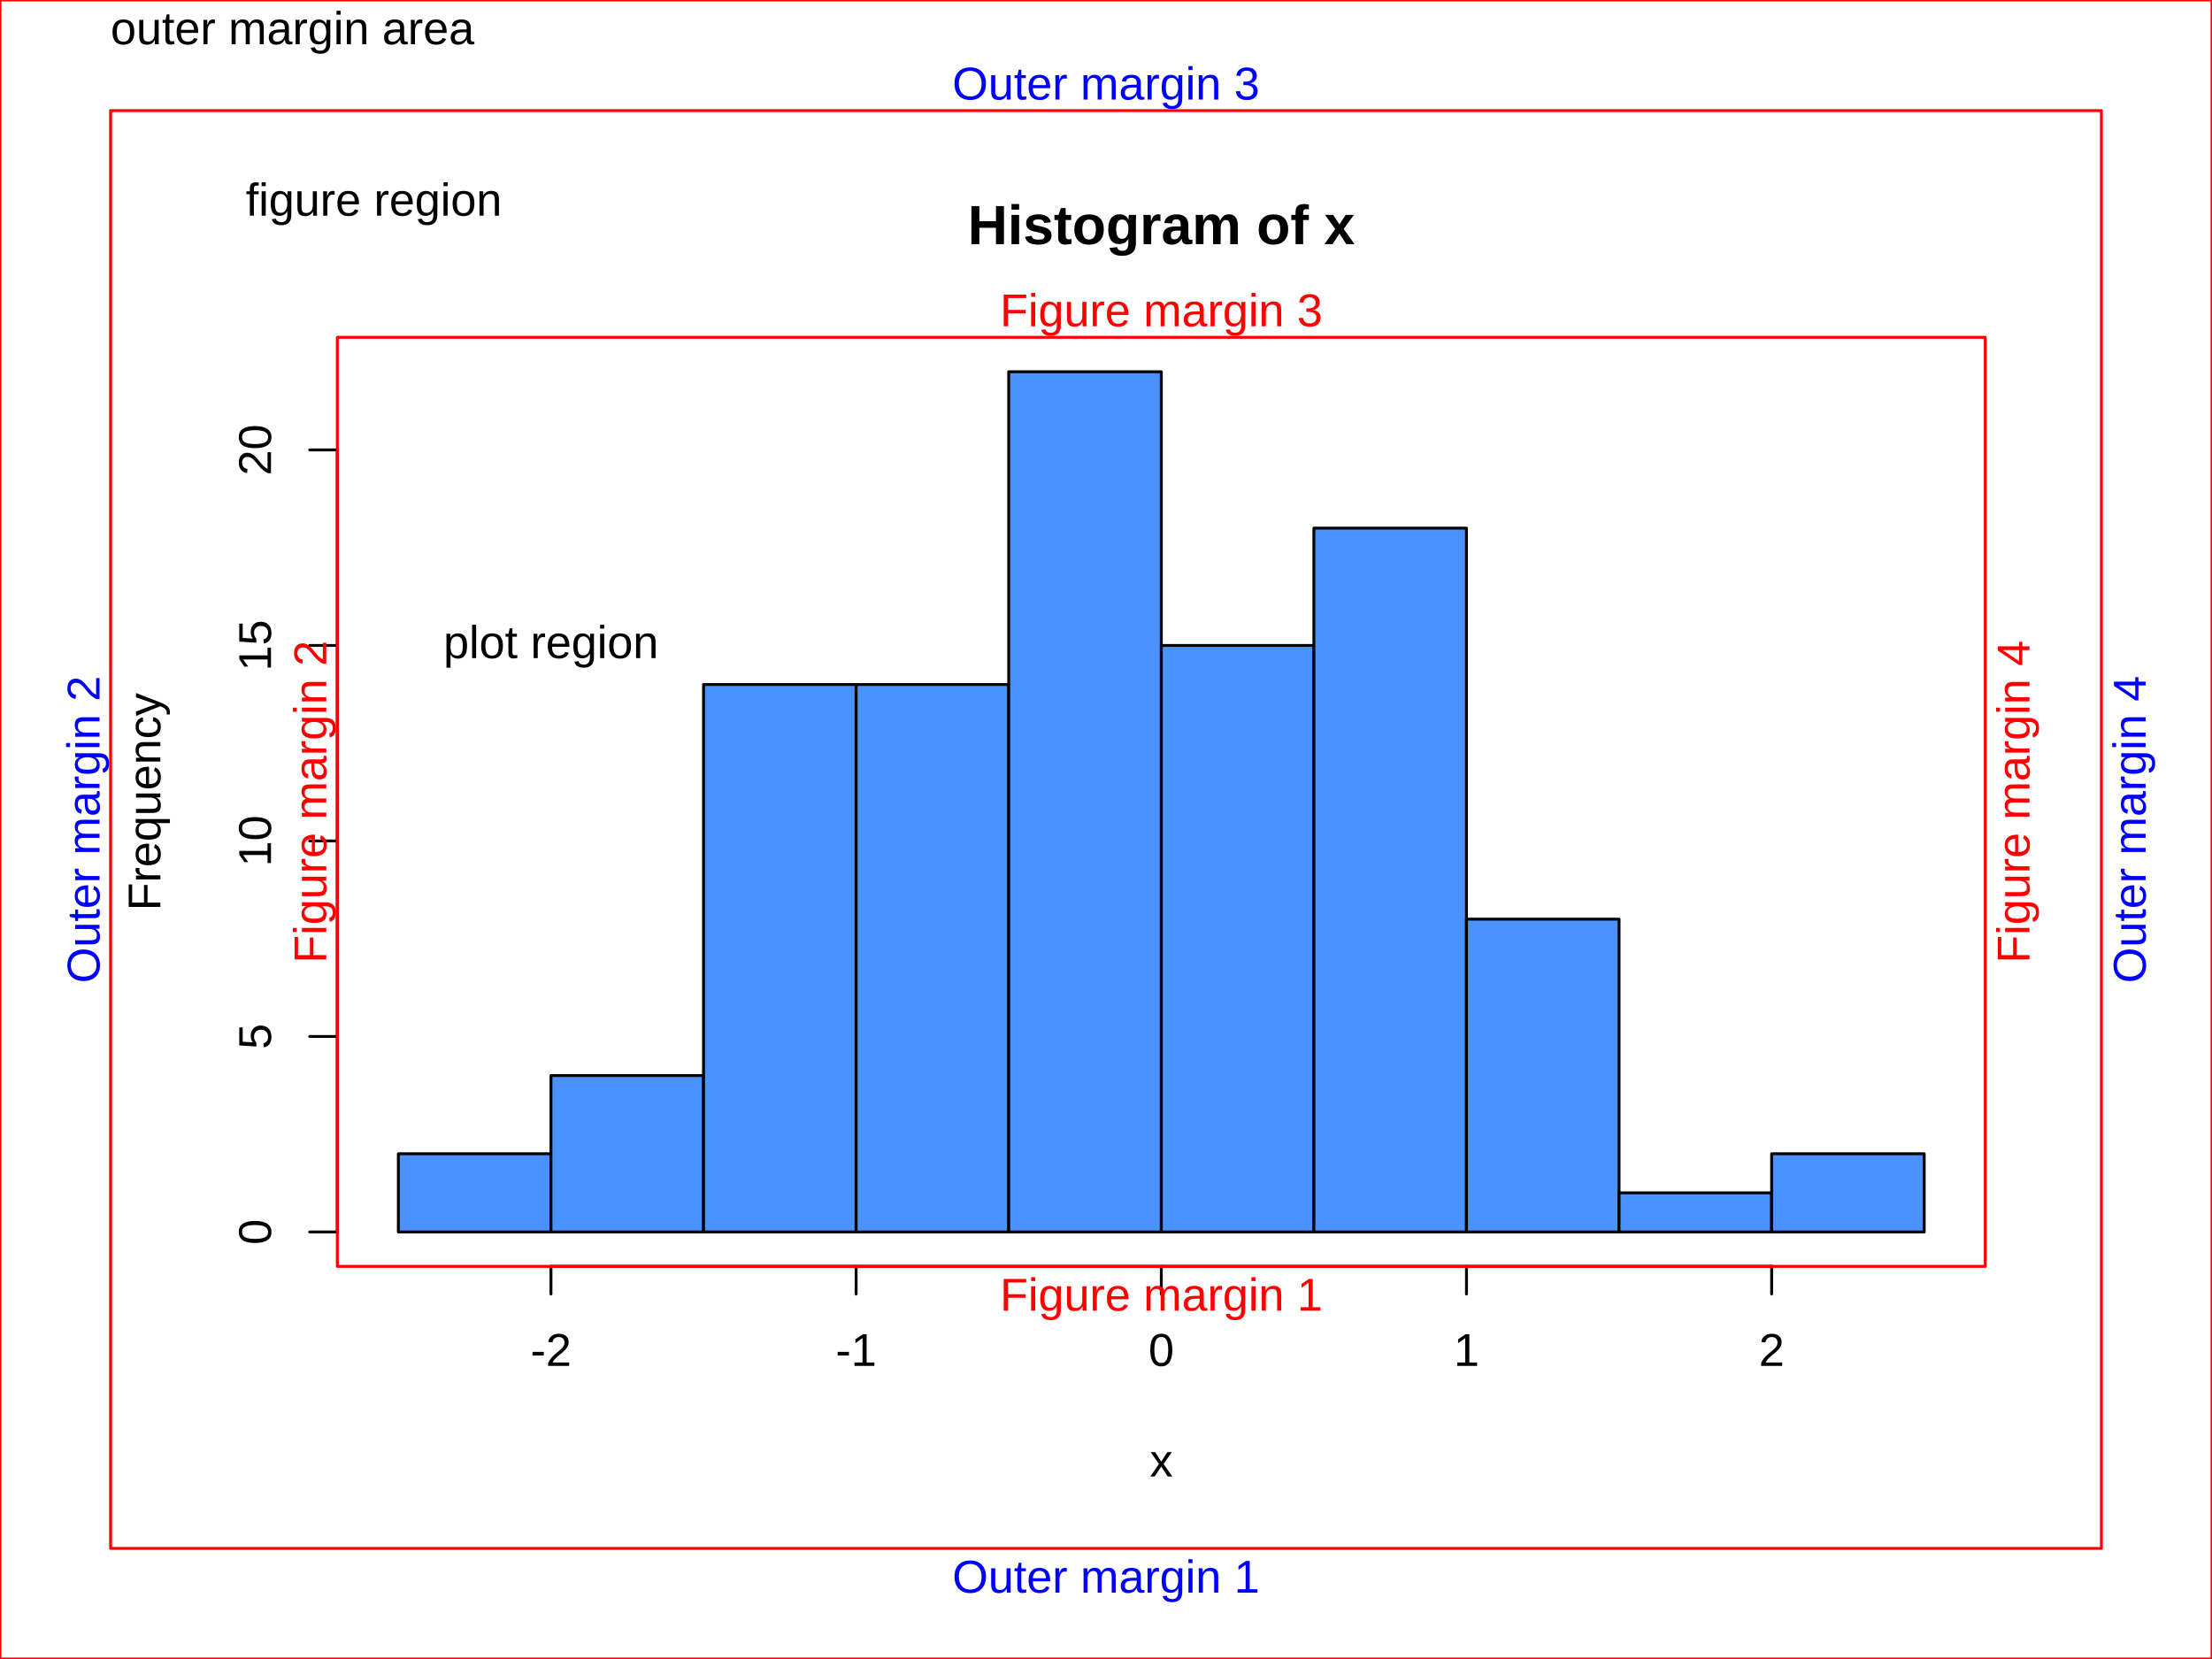
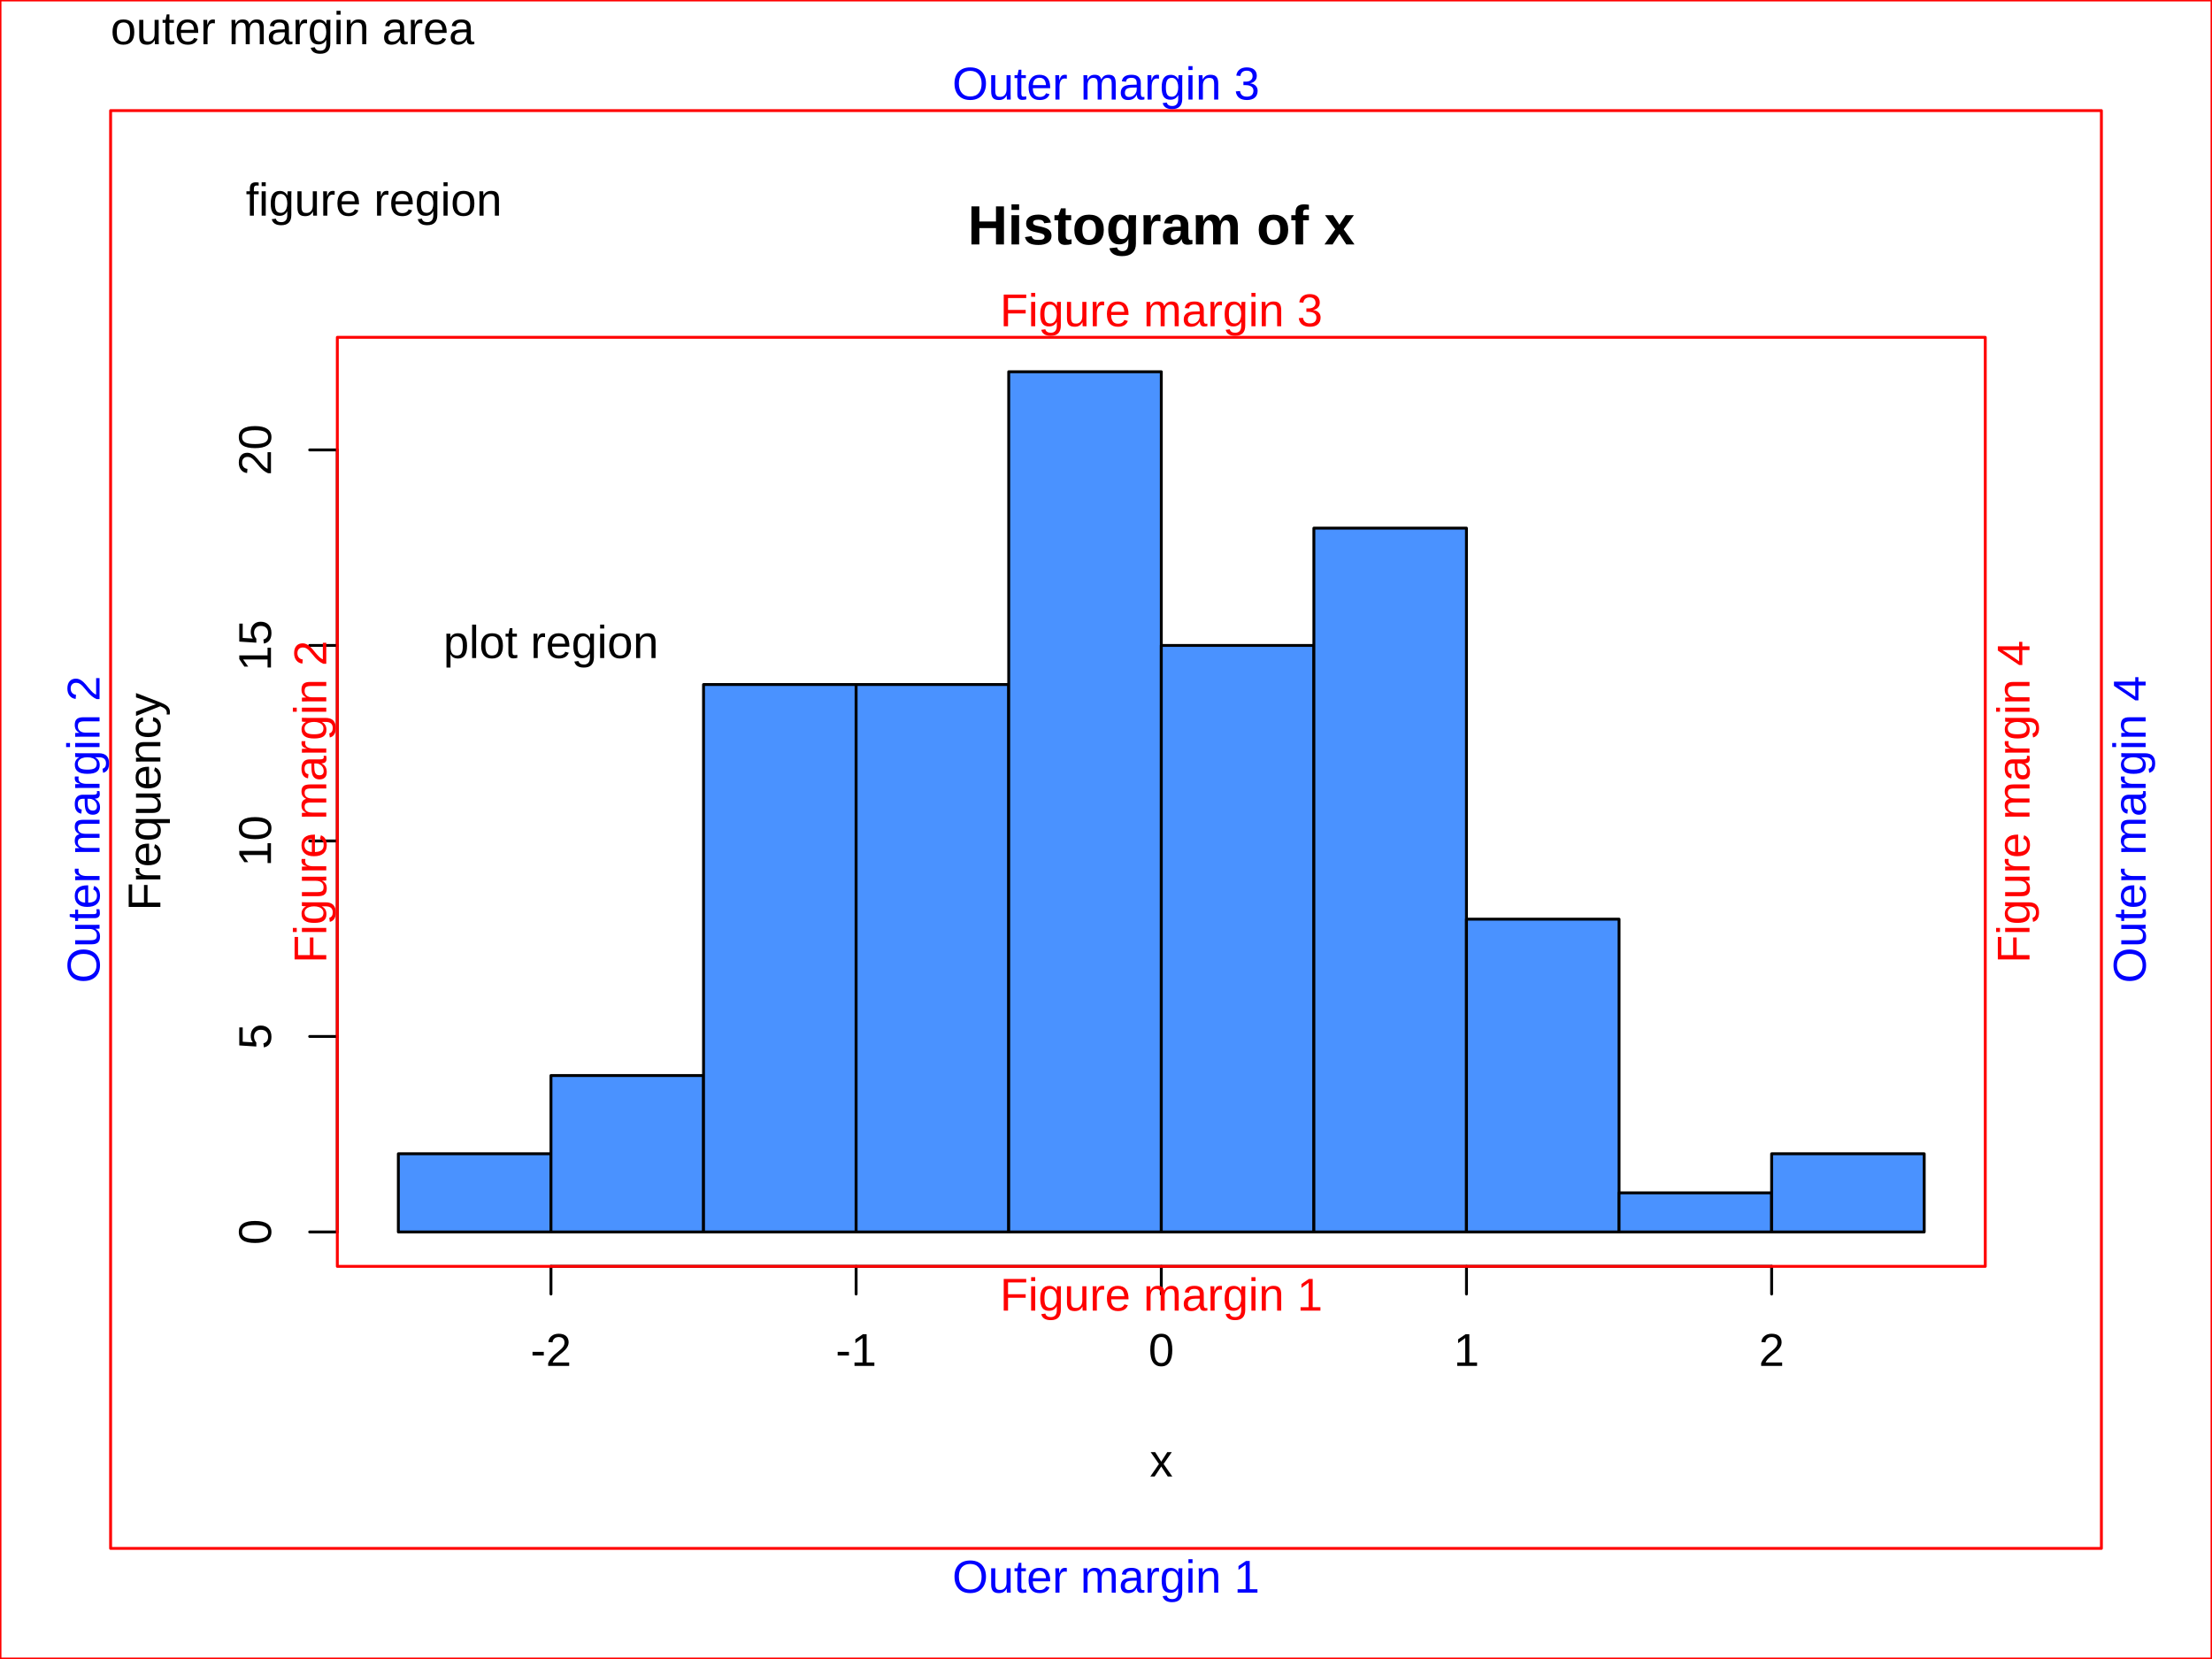
<svg xmlns="http://www.w3.org/2000/svg" class="svglite" width="576.00pt" height="432.00pt" viewBox="0 0 576.00 432.00">
  <defs>
    <style type="text/css">
    .svglite line, .svglite polyline, .svglite polygon, .svglite path, .svglite rect, .svglite circle {
      fill: none;
      stroke: #000000;
      stroke-linecap: round;
      stroke-linejoin: round;
      stroke-miterlimit: 10.00;
    }
    .svglite text {
      white-space: pre;
    }
  </style>
  </defs>
  <rect width="100%" height="100%" style="stroke: none; fill: #FFFFFF;" />
  <defs>
    <clipPath id="cpMC4wMHw1NzYuMDB8MC4wMHw0MzIuMDA=">
      <rect x="0.00" y="0.00" width="576.00" height="432.00" />
    </clipPath>
  </defs>
  <g clip-path="url(#cpMC4wMHw1NzYuMDB8MC4wMHw0MzIuMDA=)">
</g>
  <defs>
    <clipPath id="cpMjguODB8NTQ3LjIwfDI4LjgwfDQwMy4yMA==">
      <rect x="28.80" y="28.80" width="518.40" height="374.40" />
    </clipPath>
  </defs>
  <g clip-path="url(#cpMjguODB8NTQ3LjIwfDI4LjgwfDQwMy4yMA==)">
-     <text x="302.40" y="63.57" text-anchor="middle" style="font-size: 14.40px; font-weight: bold; font-family: &quot;Arial&quot;;" textLength="119.88px" lengthAdjust="spacingAndGlyphs">Histogram of x</text>
-     <text x="302.40" y="384.48" text-anchor="middle" style="font-size: 12.00px; font-family: &quot;Arial&quot;;" textLength="7.11px" lengthAdjust="spacingAndGlyphs">x</text>
-     <text transform="translate(41.76,208.80) rotate(-90)" text-anchor="middle" style="font-size: 12.00px; font-family: &quot;Arial&quot;;" textLength="62.02px" lengthAdjust="spacingAndGlyphs">Frequency</text>
+     <text x="302.40" y="63.65" text-anchor="middle" style="font-size: 14.40px; font-weight: bold; font-family: &quot;Arimo&quot;;" textLength="103.68px" lengthAdjust="spacingAndGlyphs">Histogram of x</text>
+     <text x="302.40" y="384.48" text-anchor="middle" style="font-size: 12.00px; font-family: &quot;Arimo&quot;;" textLength="5.98px" lengthAdjust="spacingAndGlyphs">x</text>
+     <text transform="translate(41.76,208.80) rotate(-90)" text-anchor="middle" style="font-size: 12.00px; font-family: &quot;Arimo&quot;;" textLength="58.99px" lengthAdjust="spacingAndGlyphs">Frequency</text>
  </g>
  <g clip-path="url(#cpMC4wMHw1NzYuMDB8MC4wMHw0MzIuMDA=)">
    <line x1="143.47" y1="329.76" x2="461.33" y2="329.76" style="stroke-width: 0.75;" />
    <line x1="143.47" y1="329.76" x2="143.47" y2="336.96" style="stroke-width: 0.75;" />
    <line x1="222.93" y1="329.76" x2="222.93" y2="336.96" style="stroke-width: 0.75;" />
    <line x1="302.40" y1="329.76" x2="302.40" y2="336.96" style="stroke-width: 0.75;" />
    <line x1="381.87" y1="329.76" x2="381.87" y2="336.96" style="stroke-width: 0.75;" />
    <line x1="461.33" y1="329.76" x2="461.33" y2="336.96" style="stroke-width: 0.75;" />
-     <text x="143.47" y="355.68" text-anchor="middle" style="font-size: 12.00px; font-family: &quot;Arial&quot;;" textLength="11.97px" lengthAdjust="spacingAndGlyphs">-2</text>
-     <text x="222.93" y="355.68" text-anchor="middle" style="font-size: 12.00px; font-family: &quot;Arial&quot;;" textLength="11.97px" lengthAdjust="spacingAndGlyphs">-1</text>
-     <text x="302.40" y="355.68" text-anchor="middle" style="font-size: 12.00px; font-family: &quot;Arial&quot;;" textLength="7.64px" lengthAdjust="spacingAndGlyphs">0</text>
-     <text x="381.87" y="355.68" text-anchor="middle" style="font-size: 12.00px; font-family: &quot;Arial&quot;;" textLength="7.64px" lengthAdjust="spacingAndGlyphs">1</text>
-     <text x="461.33" y="355.68" text-anchor="middle" style="font-size: 12.00px; font-family: &quot;Arial&quot;;" textLength="7.64px" lengthAdjust="spacingAndGlyphs">2</text>
+     <text x="143.47" y="355.68" text-anchor="middle" style="font-size: 12.00px; font-family: &quot;Arimo&quot;;" textLength="10.82px" lengthAdjust="spacingAndGlyphs">-2</text>
+     <text x="222.93" y="355.68" text-anchor="middle" style="font-size: 12.00px; font-family: &quot;Arimo&quot;;" textLength="10.82px" lengthAdjust="spacingAndGlyphs">-1</text>
+     <text x="302.40" y="355.68" text-anchor="middle" style="font-size: 12.00px; font-family: &quot;Arimo&quot;;" textLength="6.66px" lengthAdjust="spacingAndGlyphs">0</text>
+     <text x="381.87" y="355.68" text-anchor="middle" style="font-size: 12.00px; font-family: &quot;Arimo&quot;;" textLength="6.66px" lengthAdjust="spacingAndGlyphs">1</text>
+     <text x="461.33" y="355.68" text-anchor="middle" style="font-size: 12.00px; font-family: &quot;Arimo&quot;;" textLength="6.66px" lengthAdjust="spacingAndGlyphs">2</text>
    <line x1="87.84" y1="320.80" x2="87.84" y2="117.16" style="stroke-width: 0.75;" />
    <line x1="87.84" y1="320.80" x2="80.64" y2="320.80" style="stroke-width: 0.75;" />
    <line x1="87.84" y1="269.89" x2="80.64" y2="269.89" style="stroke-width: 0.75;" />
    <line x1="87.84" y1="218.98" x2="80.64" y2="218.98" style="stroke-width: 0.75;" />
    <line x1="87.84" y1="168.07" x2="80.64" y2="168.07" style="stroke-width: 0.75;" />
    <line x1="87.84" y1="117.16" x2="80.64" y2="117.16" style="stroke-width: 0.75;" />
-     <text transform="translate(70.56,320.80) rotate(-90)" text-anchor="middle" style="font-size: 12.00px; font-family: &quot;Arial&quot;;" textLength="7.64px" lengthAdjust="spacingAndGlyphs">0</text>
-     <text transform="translate(70.56,269.89) rotate(-90)" text-anchor="middle" style="font-size: 12.00px; font-family: &quot;Arial&quot;;" textLength="7.64px" lengthAdjust="spacingAndGlyphs">5</text>
-     <text transform="translate(70.56,218.98) rotate(-90)" text-anchor="middle" style="font-size: 12.00px; font-family: &quot;Arial&quot;;" textLength="15.28px" lengthAdjust="spacingAndGlyphs">10</text>
-     <text transform="translate(70.56,168.07) rotate(-90)" text-anchor="middle" style="font-size: 12.00px; font-family: &quot;Arial&quot;;" textLength="15.28px" lengthAdjust="spacingAndGlyphs">15</text>
-     <text transform="translate(70.56,117.16) rotate(-90)" text-anchor="middle" style="font-size: 12.00px; font-family: &quot;Arial&quot;;" textLength="15.28px" lengthAdjust="spacingAndGlyphs">20</text>
+     <text transform="translate(70.56,320.80) rotate(-90)" text-anchor="middle" style="font-size: 12.00px; font-family: &quot;Arimo&quot;;" textLength="6.66px" lengthAdjust="spacingAndGlyphs">0</text>
+     <text transform="translate(70.56,269.89) rotate(-90)" text-anchor="middle" style="font-size: 12.00px; font-family: &quot;Arimo&quot;;" textLength="6.66px" lengthAdjust="spacingAndGlyphs">5</text>
+     <text transform="translate(70.56,218.98) rotate(-90)" text-anchor="middle" style="font-size: 12.00px; font-family: &quot;Arimo&quot;;" textLength="13.32px" lengthAdjust="spacingAndGlyphs">10</text>
+     <text transform="translate(70.56,168.07) rotate(-90)" text-anchor="middle" style="font-size: 12.00px; font-family: &quot;Arimo&quot;;" textLength="13.32px" lengthAdjust="spacingAndGlyphs">15</text>
+     <text transform="translate(70.56,117.16) rotate(-90)" text-anchor="middle" style="font-size: 12.00px; font-family: &quot;Arimo&quot;;" textLength="13.32px" lengthAdjust="spacingAndGlyphs">20</text>
  </g>
  <defs>
    <clipPath id="cpODcuODR8NTE2Ljk2fDg3Ljg0fDMyOS43Ng==">
      <rect x="87.84" y="87.84" width="429.12" height="241.92" />
    </clipPath>
  </defs>
  <g clip-path="url(#cpODcuODR8NTE2Ljk2fDg3Ljg0fDMyOS43Ng==)">
    <rect x="103.73" y="300.44" width="39.73" height="20.36" style="stroke-width: 0.75; fill: #4A92FF;" />
    <rect x="143.47" y="280.07" width="39.73" height="40.73" style="stroke-width: 0.75; fill: #4A92FF;" />
    <rect x="183.20" y="178.25" width="39.73" height="142.55" style="stroke-width: 0.75; fill: #4A92FF;" />
    <rect x="222.93" y="178.25" width="39.73" height="142.55" style="stroke-width: 0.75; fill: #4A92FF;" />
    <rect x="262.67" y="96.80" width="39.73" height="224.00" style="stroke-width: 0.75; fill: #4A92FF;" />
    <rect x="302.40" y="168.07" width="39.73" height="152.73" style="stroke-width: 0.75; fill: #4A92FF;" />
    <rect x="342.13" y="137.53" width="39.73" height="183.27" style="stroke-width: 0.75; fill: #4A92FF;" />
    <rect x="381.87" y="239.35" width="39.73" height="81.45" style="stroke-width: 0.75; fill: #4A92FF;" />
    <rect x="421.60" y="310.62" width="39.73" height="10.18" style="stroke-width: 0.75; fill: #4A92FF;" />
    <rect x="461.33" y="300.44" width="39.73" height="20.36" style="stroke-width: 0.75; fill: #4A92FF;" />
  </g>
  <g clip-path="url(#cpMC4wMHw1NzYuMDB8MC4wMHw0MzIuMDA=)">
    <polygon points="87.84,329.76 516.96,329.76 516.96,87.84 87.84,87.84 " style="stroke-width: 0.75; stroke: #FF0000;" />
    <polygon points="28.80,403.20 547.20,403.20 547.20,28.80 28.80,28.80 " style="stroke-width: 0.75; stroke: #FF0000;" />
    <polygon points="0.00,432.00 576.00,432.00 576.00,0.00 0.00,0.00 " style="stroke-width: 0.75; stroke: #FF0000;" />
  </g>
  <g clip-path="url(#cpODcuODR8NTE2Ljk2fDg3Ljg0fDMyOS43Ng==)">
-     <text x="143.47" y="171.38" text-anchor="middle" style="font-size: 12.00px; font-family: &quot;Arial&quot;;" textLength="64.78px" lengthAdjust="spacingAndGlyphs">plot region</text>
+     <text x="143.47" y="171.35" text-anchor="middle" style="font-size: 12.00px; font-family: &quot;Arimo&quot;;" textLength="61.29px" lengthAdjust="spacingAndGlyphs">plot region</text>
  </g>
  <g clip-path="url(#cpMC4wMHw1NzYuMDB8MC4wMHw0MzIuMDA=)">
-     <text x="64.00" y="56.16" style="font-size: 12.00px; font-family: &quot;Arial&quot;;" textLength="76.62px" lengthAdjust="spacingAndGlyphs">figure region</text>
-     <text x="302.40" y="341.28" text-anchor="middle" style="font-size: 12.00px;fill: #FF0000; font-family: &quot;Arial&quot;;" textLength="94.26px" lengthAdjust="spacingAndGlyphs">Figure margin 1</text>
-     <text transform="translate(84.96,208.80) rotate(-90)" text-anchor="middle" style="font-size: 12.00px;fill: #FF0000; font-family: &quot;Arial&quot;;" textLength="94.26px" lengthAdjust="spacingAndGlyphs">Figure margin 2</text>
-     <text x="302.40" y="84.96" text-anchor="middle" style="font-size: 12.00px;fill: #FF0000; font-family: &quot;Arial&quot;;" textLength="94.26px" lengthAdjust="spacingAndGlyphs">Figure margin 3</text>
-     <text transform="translate(528.48,208.80) rotate(-90)" text-anchor="middle" style="font-size: 12.00px;fill: #FF0000; font-family: &quot;Arial&quot;;" textLength="94.26px" lengthAdjust="spacingAndGlyphs">Figure margin 4</text>
-     <text x="28.80" y="11.52" style="font-size: 12.00px; font-family: &quot;Arial&quot;;" textLength="108.72px" lengthAdjust="spacingAndGlyphs">outer margin area</text>
-     <text x="288.00" y="414.72" text-anchor="middle" style="font-size: 12.00px;fill: #0000FF; font-family: &quot;Arial&quot;;" textLength="91.69px" lengthAdjust="spacingAndGlyphs">Outer margin 1</text>
-     <text transform="translate(25.92,216.00) rotate(-90)" text-anchor="middle" style="font-size: 12.00px;fill: #0000FF; font-family: &quot;Arial&quot;;" textLength="91.69px" lengthAdjust="spacingAndGlyphs">Outer margin 2</text>
-     <text x="288.00" y="25.92" text-anchor="middle" style="font-size: 12.00px;fill: #0000FF; font-family: &quot;Arial&quot;;" textLength="91.69px" lengthAdjust="spacingAndGlyphs">Outer margin 3</text>
-     <text transform="translate(558.72,216.00) rotate(-90)" text-anchor="middle" style="font-size: 12.00px;fill: #0000FF; font-family: &quot;Arial&quot;;" textLength="91.69px" lengthAdjust="spacingAndGlyphs">Outer margin 4</text>
+     <text x="64.00" y="56.16" style="font-size: 12.00px; font-family: &quot;Arimo&quot;;" textLength="71.21px" lengthAdjust="spacingAndGlyphs">figure region</text>
+     <text x="302.40" y="341.28" text-anchor="middle" style="font-size: 12.00px;fill: #FF0000; font-family: &quot;Arimo&quot;;" textLength="87.22px" lengthAdjust="spacingAndGlyphs">Figure margin 1</text>
+     <text transform="translate(84.96,208.80) rotate(-90)" text-anchor="middle" style="font-size: 12.00px;fill: #FF0000; font-family: &quot;Arimo&quot;;" textLength="87.22px" lengthAdjust="spacingAndGlyphs">Figure margin 2</text>
+     <text x="302.40" y="84.96" text-anchor="middle" style="font-size: 12.00px;fill: #FF0000; font-family: &quot;Arimo&quot;;" textLength="87.22px" lengthAdjust="spacingAndGlyphs">Figure margin 3</text>
+     <text transform="translate(528.48,208.80) rotate(-90)" text-anchor="middle" style="font-size: 12.00px;fill: #FF0000; font-family: &quot;Arimo&quot;;" textLength="87.22px" lengthAdjust="spacingAndGlyphs">Figure margin 4</text>
+     <text x="28.80" y="11.52" style="font-size: 12.00px; font-family: &quot;Arimo&quot;;" textLength="100.48px" lengthAdjust="spacingAndGlyphs">outer margin area</text>
+     <text x="288.00" y="414.72" text-anchor="middle" style="font-size: 12.00px;fill: #0000FF; font-family: &quot;Arimo&quot;;" textLength="83.96px" lengthAdjust="spacingAndGlyphs">Outer margin 1</text>
+     <text transform="translate(25.92,216.00) rotate(-90)" text-anchor="middle" style="font-size: 12.00px;fill: #0000FF; font-family: &quot;Arimo&quot;;" textLength="83.96px" lengthAdjust="spacingAndGlyphs">Outer margin 2</text>
+     <text x="288.00" y="25.92" text-anchor="middle" style="font-size: 12.00px;fill: #0000FF; font-family: &quot;Arimo&quot;;" textLength="83.96px" lengthAdjust="spacingAndGlyphs">Outer margin 3</text>
+     <text transform="translate(558.72,216.00) rotate(-90)" text-anchor="middle" style="font-size: 12.00px;fill: #0000FF; font-family: &quot;Arimo&quot;;" textLength="83.96px" lengthAdjust="spacingAndGlyphs">Outer margin 4</text>
  </g>
</svg>
